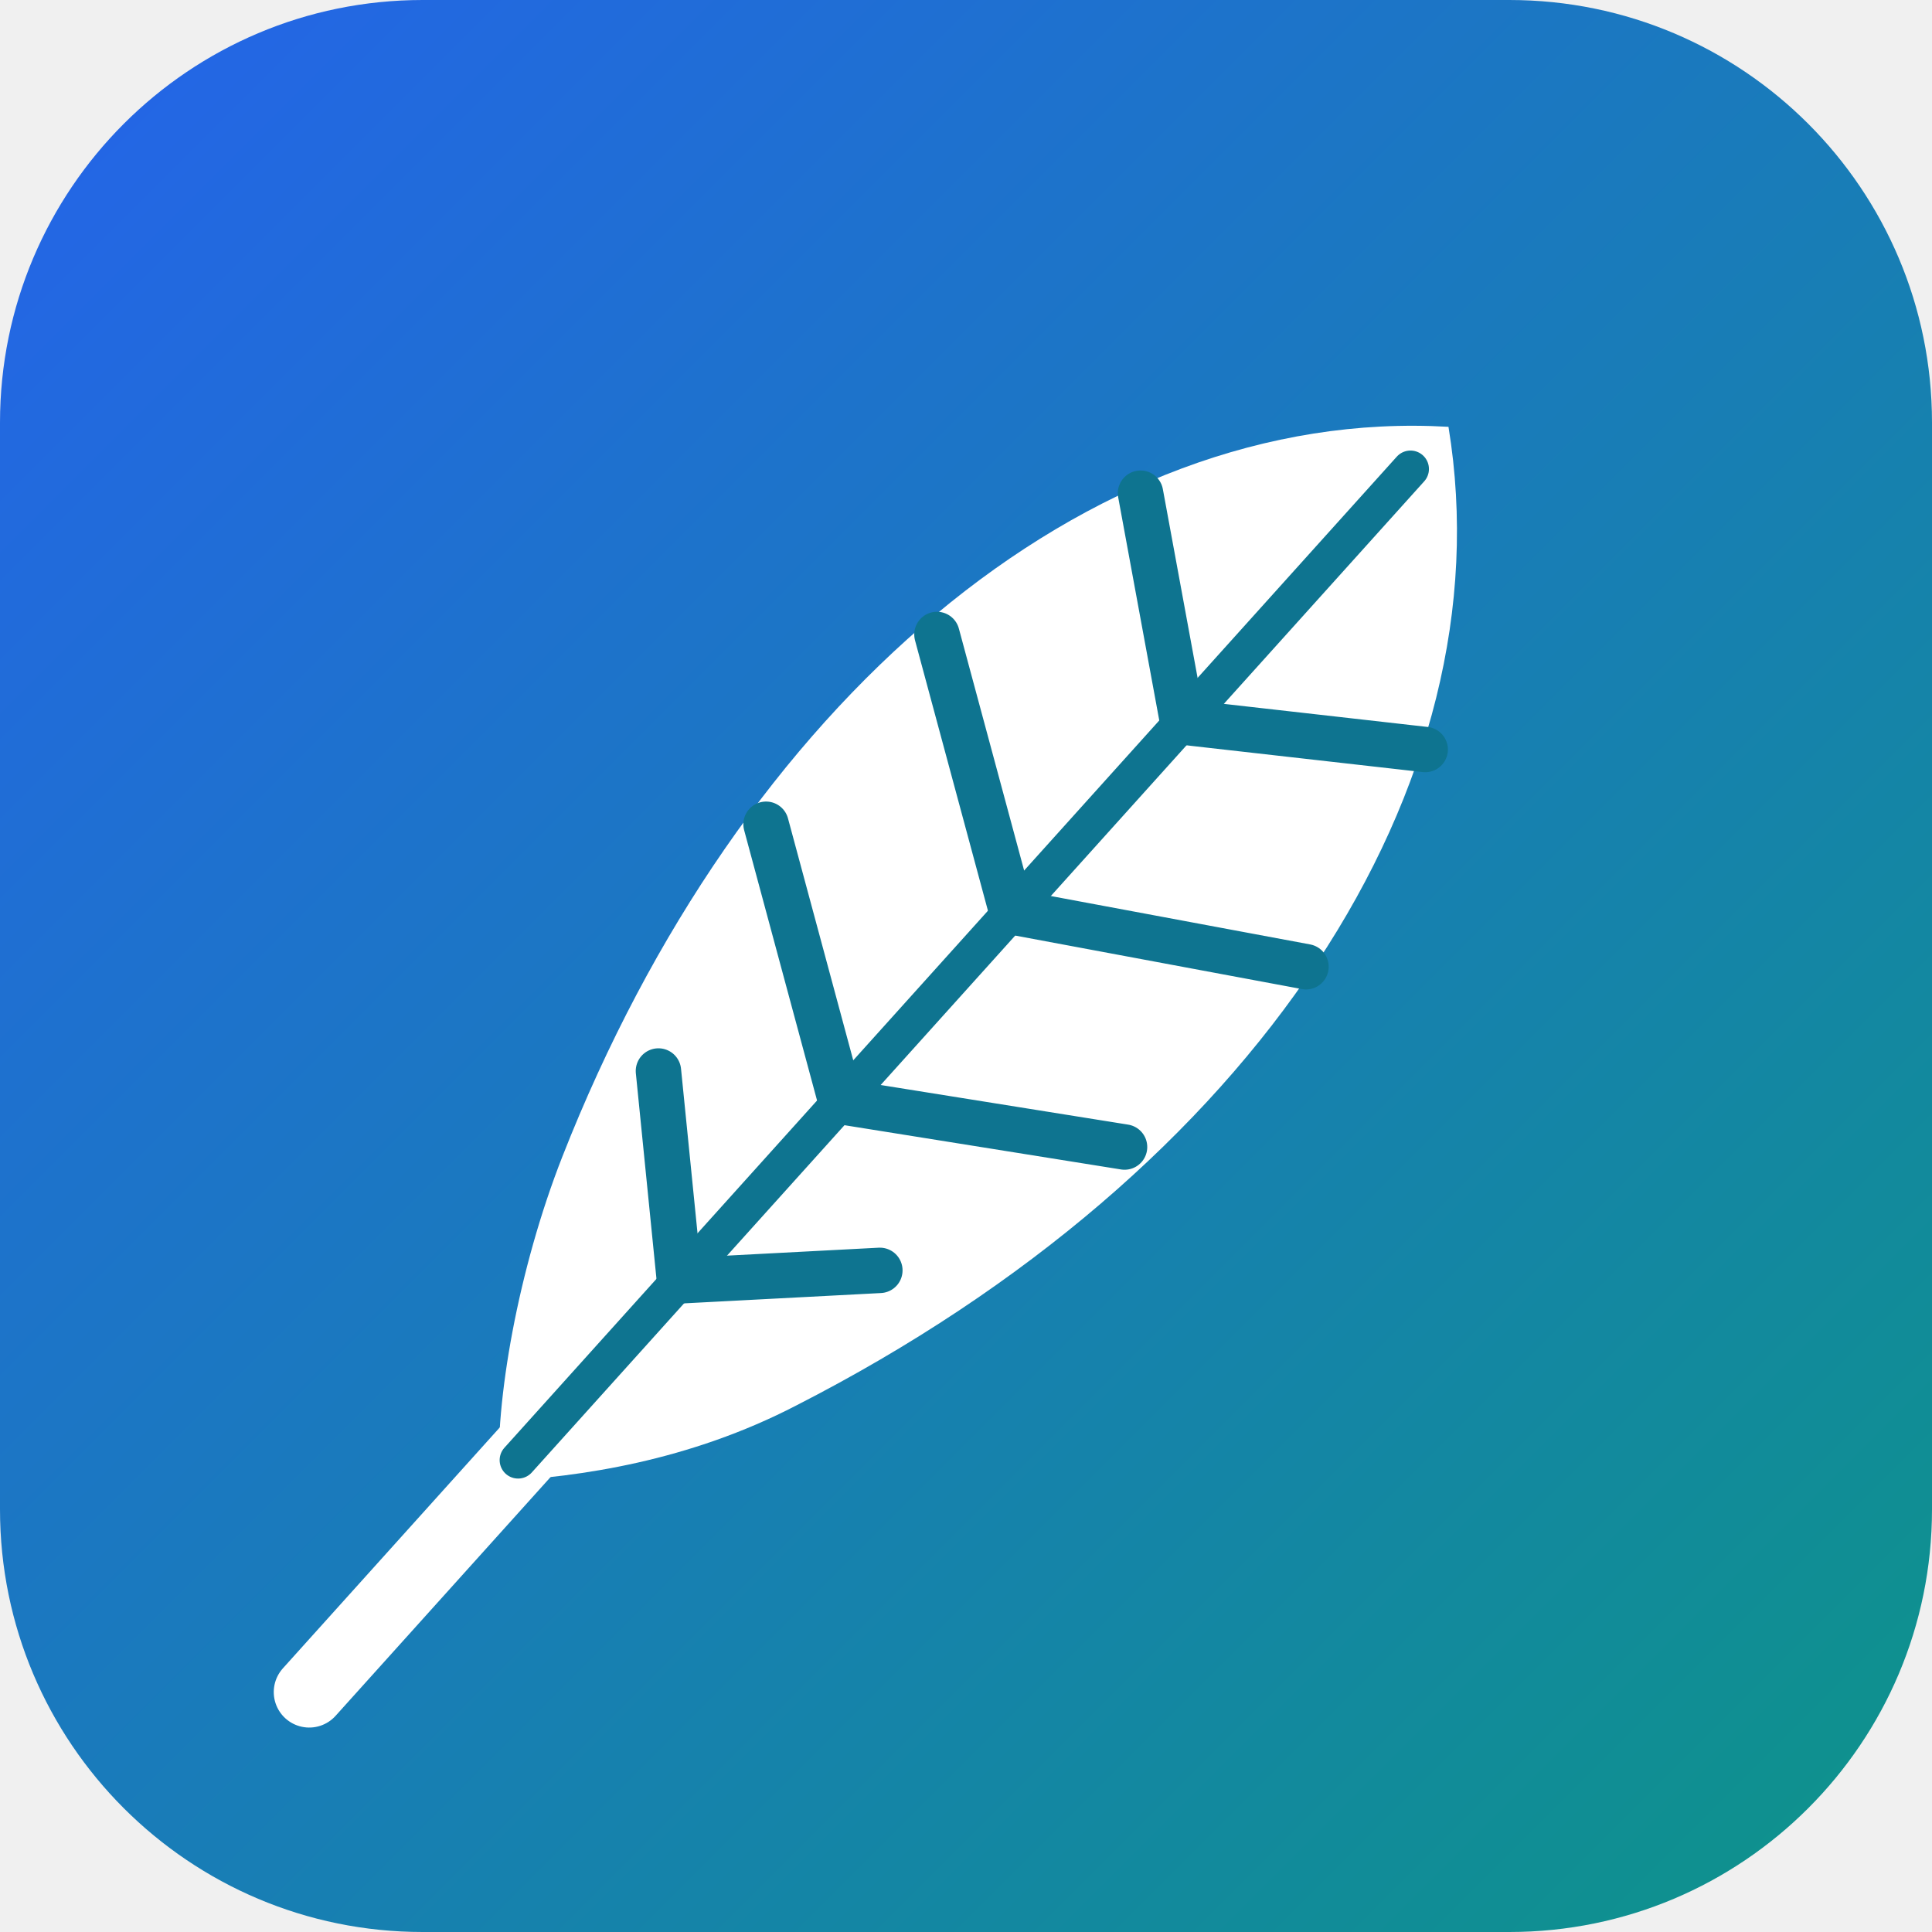
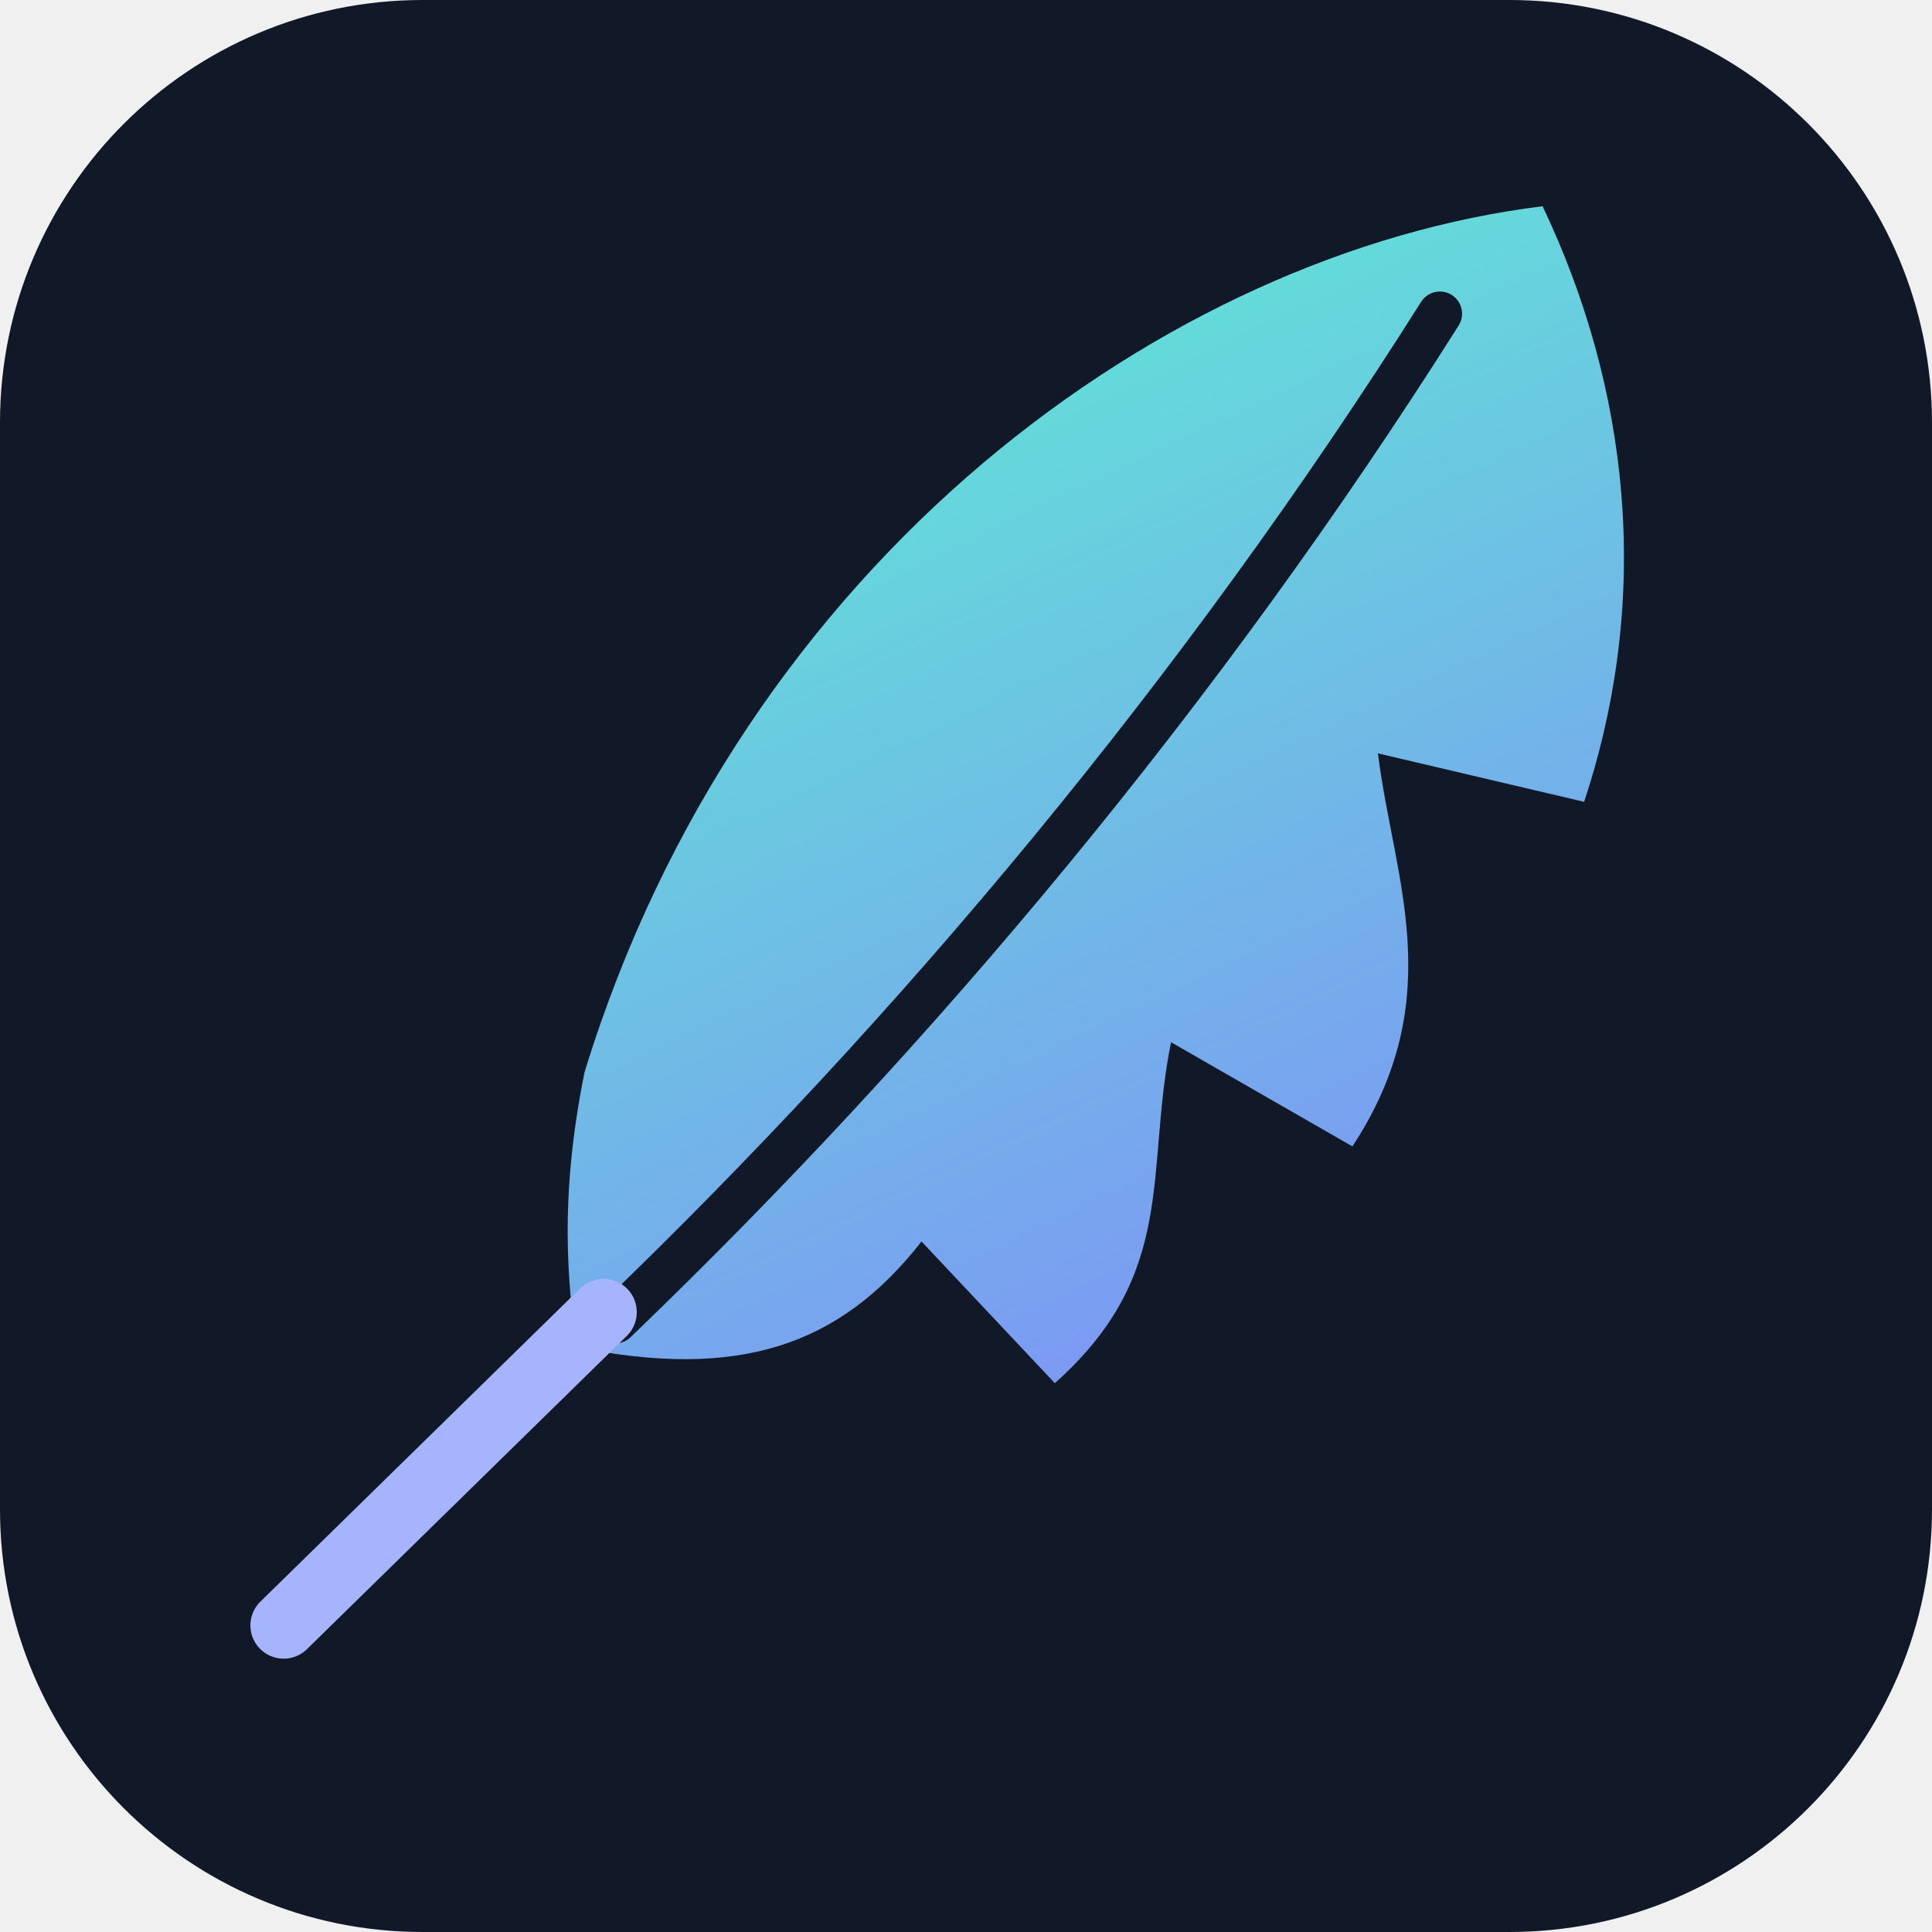
<svg xmlns="http://www.w3.org/2000/svg" viewBox="0 0 128 128" width="128" height="128" role="img" aria-label="Plume">
  <defs>
-     <linearGradient id="bg" x1="0" y1="0" x2="1" y2="1">
-       <stop offset="0" stop-color="#2563eb" />
-       <stop offset="1" stop-color="#0d9488" />
+     <linearGradient id="f" x1="0" y1="0" x2="1" y2="1">
+       <stop offset="0" stop-color="#5eead4" />
+       <stop offset="1" stop-color="#818cf8" />
    </linearGradient>
+     <mask id="cut" maskUnits="userSpaceOnUse" x="-64" y="-70" width="128" height="150">
+       <rect x="-64" y="-70" width="128" height="150" fill="#fff" />
+       <path d="M-1 -50 C2 -20 1 10 -3 38" stroke="#000" stroke-width="3" stroke-linecap="round" fill="none" />
+     </mask>
  </defs>
-   <rect width="128" height="128" rx="28" fill="url(#bg)" />
-   <g transform="translate(62 66) rotate(42) scale(0.94)">
-     <path fill="#ffffff" d="M0 -54 C 20 -38 25 -6 12 28 C 9 36 4 42 0 46 C -4 42 -9 34 -12 26 C -24 -6 -20 -38 0 -54 Z" />
-     <path d="M0 -50 L0 66" stroke="#ffffff" stroke-width="5" stroke-linecap="round" fill="none" />
-     <g stroke="#0e7490" stroke-width="3.2" stroke-linecap="round" fill="none">
-       <path d="M0 -26 L-13 -36" />
-       <path d="M0 -26 L14 -36" />
-       <path d="M0 -8 L-17 -19" />
-       <path d="M0 -8 L18 -19" />
-       <path d="M0 10 L-17 -1" />
-       <path d="M0 10 L17 -1" />
-       <path d="M0 27 L-11 17" />
-       <path d="M0 27 L10 17" />
+   <rect width="128" height="128" rx="28" fill="#111827" />
+   <g transform="translate(66 60) rotate(38) scale(.98)">
+     <g mask="url(#cut)">
+       <path fill="url(#f)" d="M0 -60 C-18 -42 -28 -8 -15 26 C-11 34 -7 38 -4 41 C6 36 10 30 10 21 L23 23 C25 12 19 8 15 0 L29 -2 C28 -14 20 -18 14 -24 L27 -30 C22 -44 12 -54 0 -60 Z" />
    </g>
-     <path d="M0 -50 L0 44" stroke="#0e7490" stroke-width="2.6" stroke-linecap="round" fill="none" />
+     <path d="M-4 38 L-8 68" stroke="#a5b4fc" stroke-width="4.5" stroke-linecap="round" />
  </g>
</svg>
